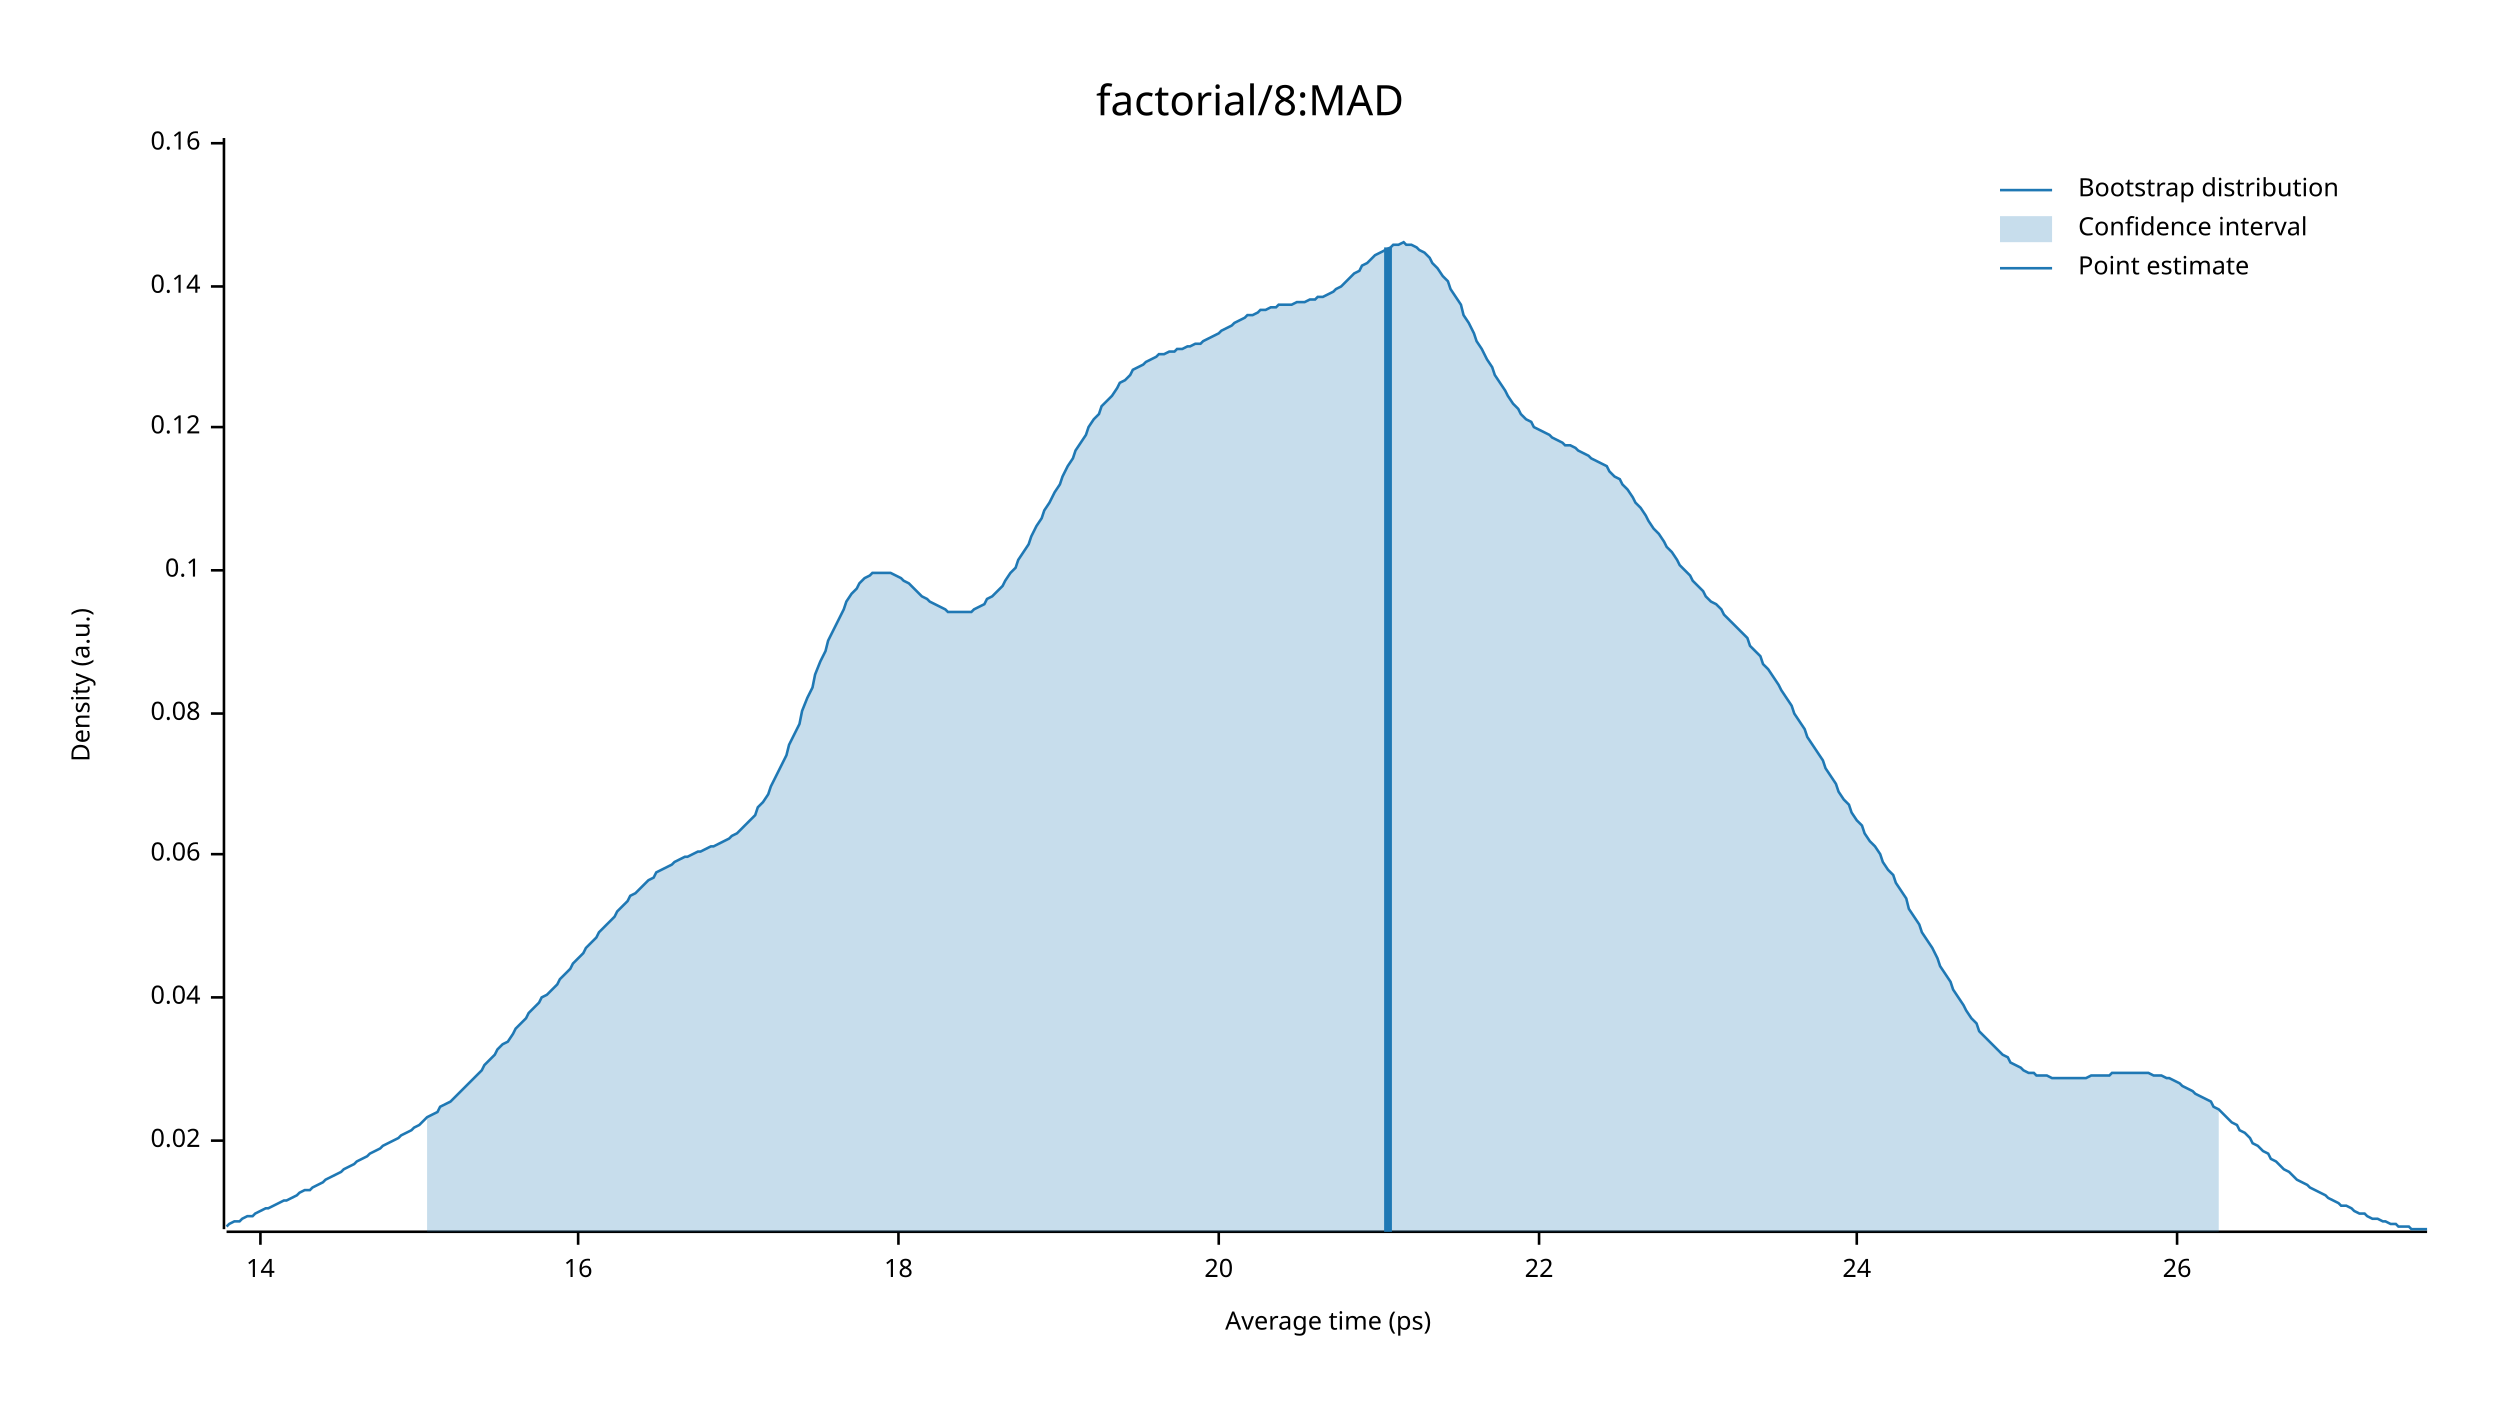
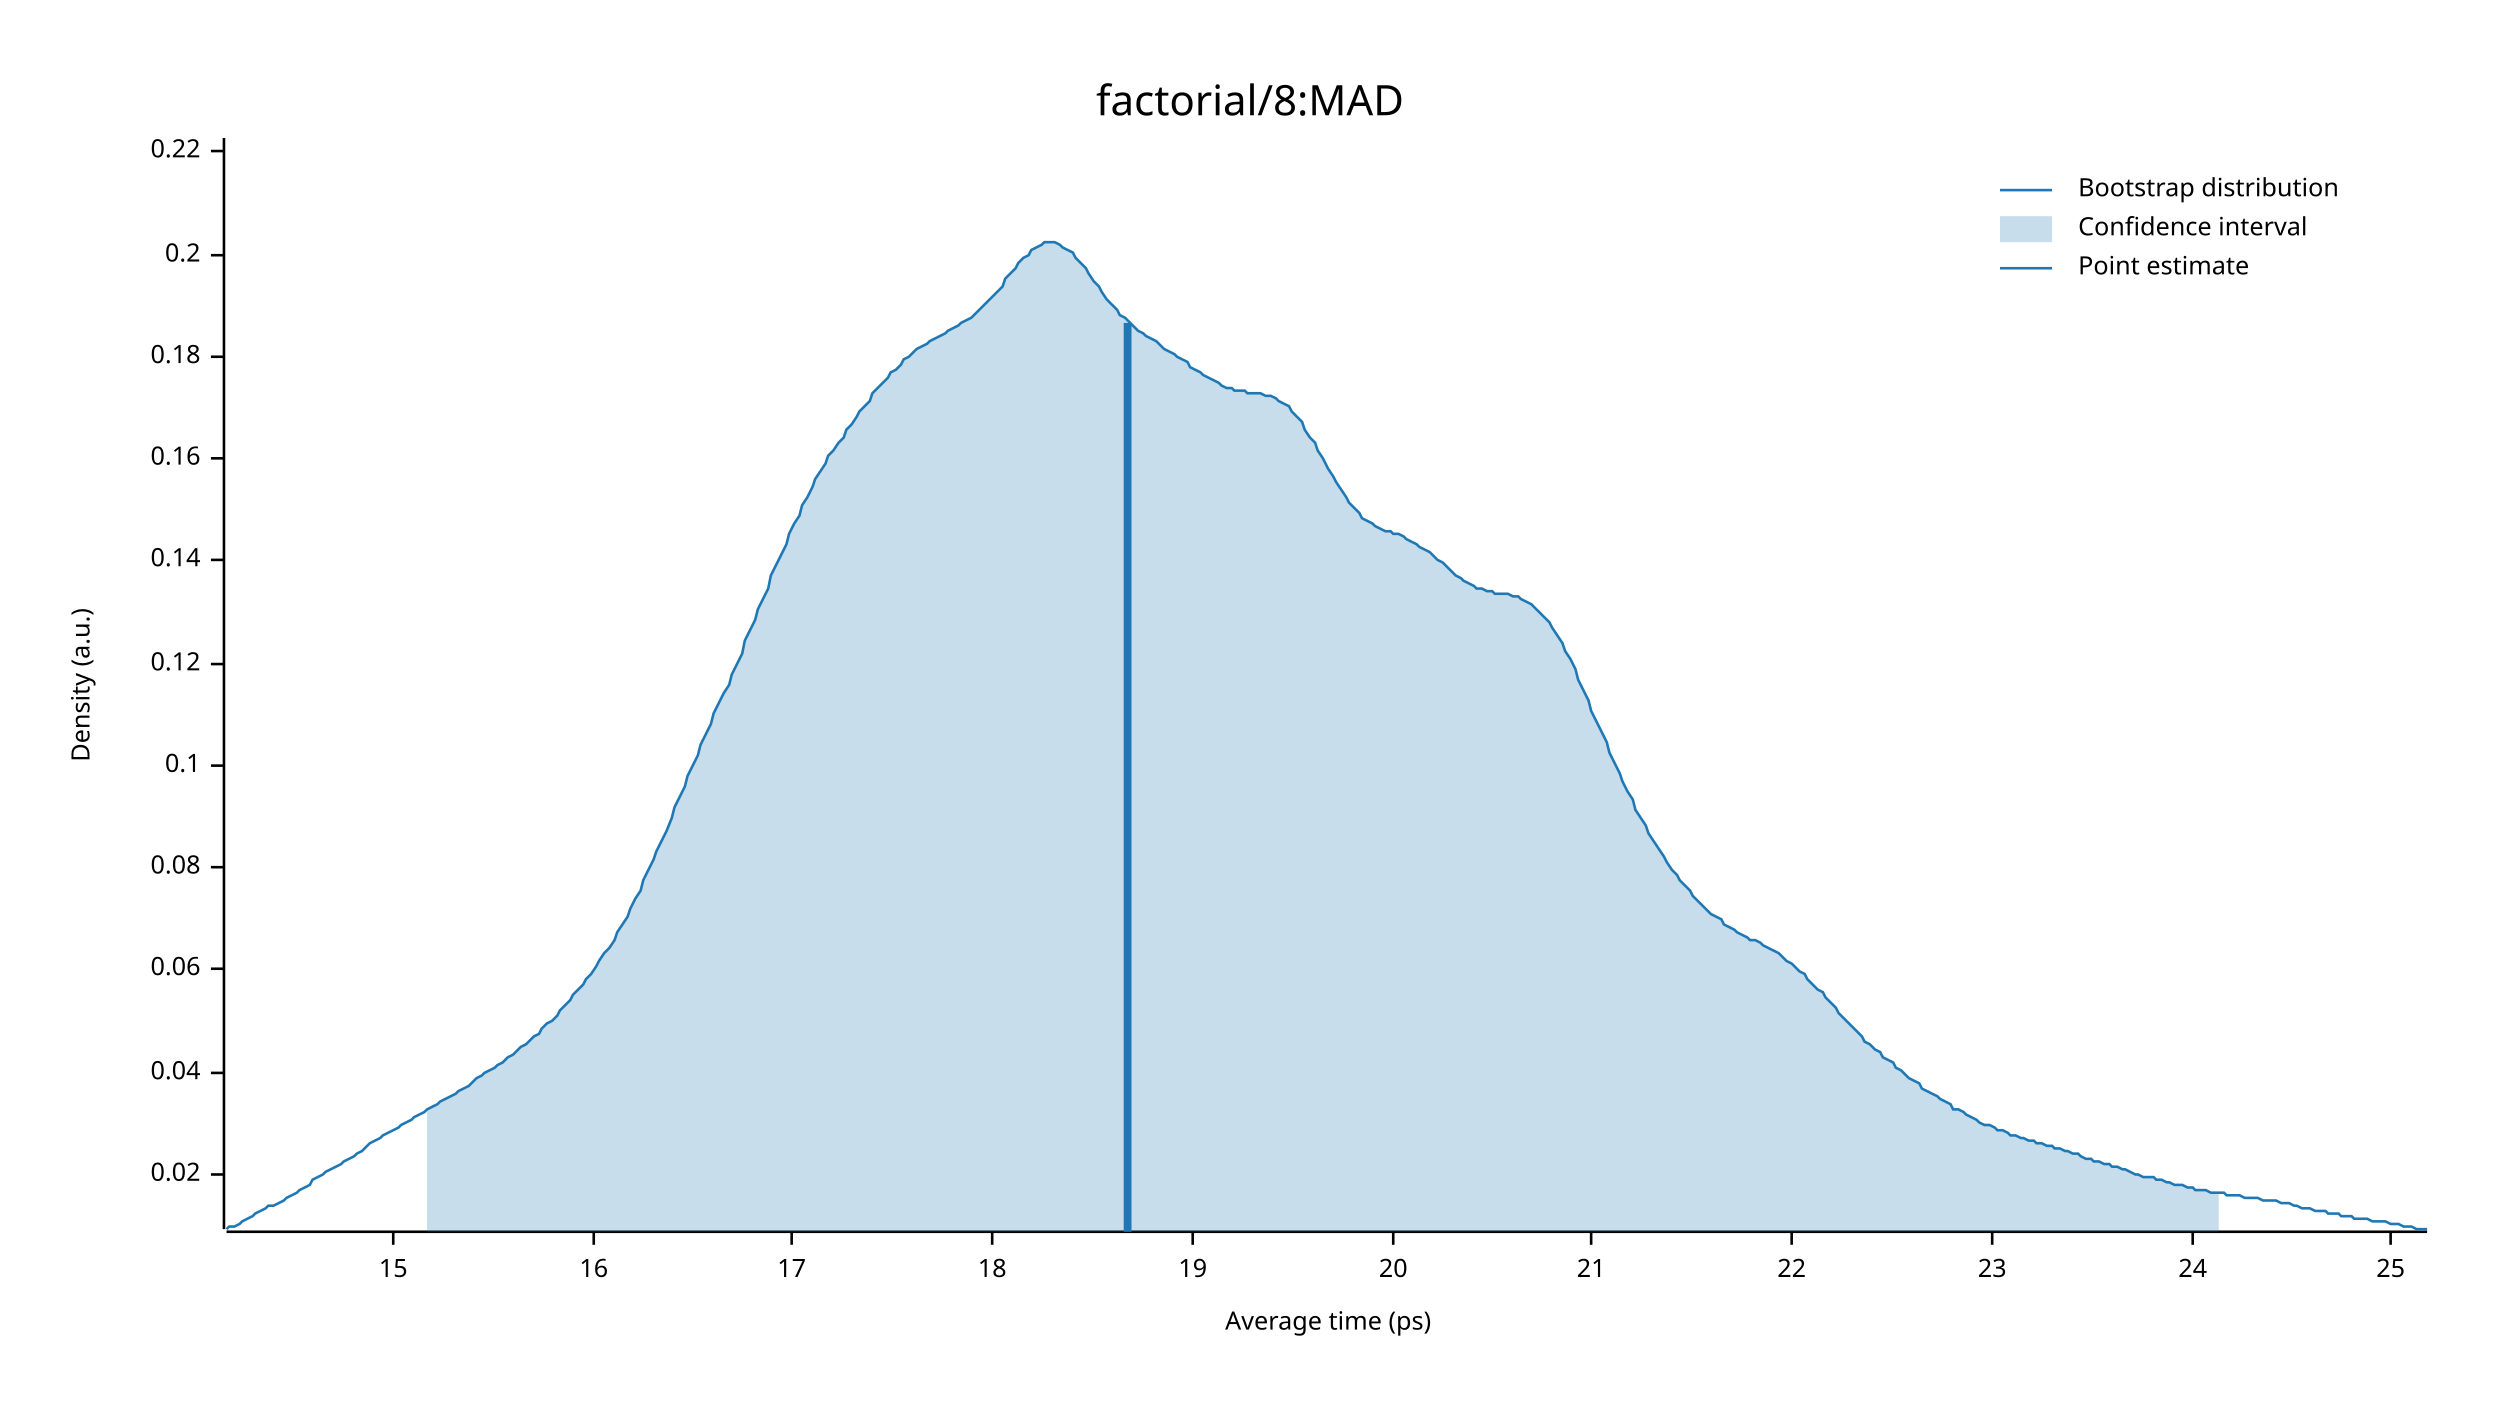
<svg xmlns="http://www.w3.org/2000/svg" width="960" height="540" viewBox="0 0 960 540">
  <text x="480" y="32" dy="0.76em" text-anchor="middle" font-family="sans-serif" font-size="16.129" opacity="1" fill="#000000">
factorial/8:MAD
</text>
  <text x="27" y="263" dy="0.76em" text-anchor="middle" font-family="sans-serif" font-size="9.677" opacity="1" fill="#000000" transform="rotate(270, 27, 263)">
Density (a.u.)
</text>
  <text x="510" y="513" dy="-0.5ex" text-anchor="middle" font-family="sans-serif" font-size="9.677" opacity="1" fill="#000000">
Average time (ps)
</text>
  <polyline fill="none" opacity="1" stroke="#000000" stroke-width="1" points="86,53 86,472 " />
-   <text x="77" y="438" dy="0.5ex" text-anchor="end" font-family="sans-serif" font-size="9.677" opacity="1" fill="#000000">
+   <text x="77" y="451" dy="0.5ex" text-anchor="end" font-family="sans-serif" font-size="9.677" opacity="1" fill="#000000">
0.02
</text>
-   <polyline fill="none" opacity="1" stroke="#000000" stroke-width="1" points="81,438 86,438 " />
-   <text x="77" y="383" dy="0.5ex" text-anchor="end" font-family="sans-serif" font-size="9.677" opacity="1" fill="#000000">
+   <polyline fill="none" opacity="1" stroke="#000000" stroke-width="1" points="81,451 86,451 " />
+   <text x="77" y="412" dy="0.5ex" text-anchor="end" font-family="sans-serif" font-size="9.677" opacity="1" fill="#000000">
0.04
</text>
-   <polyline fill="none" opacity="1" stroke="#000000" stroke-width="1" points="81,383 86,383 " />
-   <text x="77" y="328" dy="0.5ex" text-anchor="end" font-family="sans-serif" font-size="9.677" opacity="1" fill="#000000">
+   <polyline fill="none" opacity="1" stroke="#000000" stroke-width="1" points="81,412 86,412 " />
+   <text x="77" y="372" dy="0.5ex" text-anchor="end" font-family="sans-serif" font-size="9.677" opacity="1" fill="#000000">
0.06
</text>
-   <polyline fill="none" opacity="1" stroke="#000000" stroke-width="1" points="81,328 86,328 " />
-   <text x="77" y="274" dy="0.5ex" text-anchor="end" font-family="sans-serif" font-size="9.677" opacity="1" fill="#000000">
+   <polyline fill="none" opacity="1" stroke="#000000" stroke-width="1" points="81,372 86,372 " />
+   <text x="77" y="333" dy="0.5ex" text-anchor="end" font-family="sans-serif" font-size="9.677" opacity="1" fill="#000000">
0.08
</text>
-   <polyline fill="none" opacity="1" stroke="#000000" stroke-width="1" points="81,274 86,274 " />
-   <text x="77" y="219" dy="0.5ex" text-anchor="end" font-family="sans-serif" font-size="9.677" opacity="1" fill="#000000">
+   <polyline fill="none" opacity="1" stroke="#000000" stroke-width="1" points="81,333 86,333 " />
+   <text x="77" y="294" dy="0.5ex" text-anchor="end" font-family="sans-serif" font-size="9.677" opacity="1" fill="#000000">
0.1
</text>
-   <polyline fill="none" opacity="1" stroke="#000000" stroke-width="1" points="81,219 86,219 " />
-   <text x="77" y="164" dy="0.5ex" text-anchor="end" font-family="sans-serif" font-size="9.677" opacity="1" fill="#000000">
+   <polyline fill="none" opacity="1" stroke="#000000" stroke-width="1" points="81,294 86,294 " />
+   <text x="77" y="255" dy="0.5ex" text-anchor="end" font-family="sans-serif" font-size="9.677" opacity="1" fill="#000000">
0.12
</text>
-   <polyline fill="none" opacity="1" stroke="#000000" stroke-width="1" points="81,164 86,164 " />
-   <text x="77" y="110" dy="0.5ex" text-anchor="end" font-family="sans-serif" font-size="9.677" opacity="1" fill="#000000">
+   <polyline fill="none" opacity="1" stroke="#000000" stroke-width="1" points="81,255 86,255 " />
+   <text x="77" y="215" dy="0.5ex" text-anchor="end" font-family="sans-serif" font-size="9.677" opacity="1" fill="#000000">
0.14
</text>
-   <polyline fill="none" opacity="1" stroke="#000000" stroke-width="1" points="81,110 86,110 " />
-   <text x="77" y="55" dy="0.5ex" text-anchor="end" font-family="sans-serif" font-size="9.677" opacity="1" fill="#000000">
+   <polyline fill="none" opacity="1" stroke="#000000" stroke-width="1" points="81,215 86,215 " />
+   <text x="77" y="176" dy="0.5ex" text-anchor="end" font-family="sans-serif" font-size="9.677" opacity="1" fill="#000000">
0.16
</text>
-   <polyline fill="none" opacity="1" stroke="#000000" stroke-width="1" points="81,55 86,55 " />
+   <polyline fill="none" opacity="1" stroke="#000000" stroke-width="1" points="81,176 86,176 " />
+   <text x="77" y="137" dy="0.5ex" text-anchor="end" font-family="sans-serif" font-size="9.677" opacity="1" fill="#000000">
+ 0.18
+ </text>
+   <polyline fill="none" opacity="1" stroke="#000000" stroke-width="1" points="81,137 86,137 " />
+   <text x="77" y="98" dy="0.5ex" text-anchor="end" font-family="sans-serif" font-size="9.677" opacity="1" fill="#000000">
+ 0.2
+ </text>
+   <polyline fill="none" opacity="1" stroke="#000000" stroke-width="1" points="81,98 86,98 " />
+   <text x="77" y="58" dy="0.5ex" text-anchor="end" font-family="sans-serif" font-size="9.677" opacity="1" fill="#000000">
+ 0.22
+ </text>
+   <polyline fill="none" opacity="1" stroke="#000000" stroke-width="1" points="81,58 86,58 " />
  <polyline fill="none" opacity="1" stroke="#000000" stroke-width="1" points="87,473 932,473 " />
-   <text x="100" y="483" dy="0.76em" text-anchor="middle" font-family="sans-serif" font-size="9.677" opacity="1" fill="#000000">
- 14
+   <text x="151" y="483" dy="0.76em" text-anchor="middle" font-family="sans-serif" font-size="9.677" opacity="1" fill="#000000">
+ 15
</text>
-   <polyline fill="none" opacity="1" stroke="#000000" stroke-width="1" points="100,473 100,478 " />
-   <text x="222" y="483" dy="0.76em" text-anchor="middle" font-family="sans-serif" font-size="9.677" opacity="1" fill="#000000">
+   <polyline fill="none" opacity="1" stroke="#000000" stroke-width="1" points="151,473 151,478 " />
+   <text x="228" y="483" dy="0.76em" text-anchor="middle" font-family="sans-serif" font-size="9.677" opacity="1" fill="#000000">
16
</text>
-   <polyline fill="none" opacity="1" stroke="#000000" stroke-width="1" points="222,473 222,478 " />
-   <text x="345" y="483" dy="0.76em" text-anchor="middle" font-family="sans-serif" font-size="9.677" opacity="1" fill="#000000">
+   <polyline fill="none" opacity="1" stroke="#000000" stroke-width="1" points="228,473 228,478 " />
+   <text x="304" y="483" dy="0.76em" text-anchor="middle" font-family="sans-serif" font-size="9.677" opacity="1" fill="#000000">
+ 17
+ </text>
+   <polyline fill="none" opacity="1" stroke="#000000" stroke-width="1" points="304,473 304,478 " />
+   <text x="381" y="483" dy="0.76em" text-anchor="middle" font-family="sans-serif" font-size="9.677" opacity="1" fill="#000000">
18
</text>
-   <polyline fill="none" opacity="1" stroke="#000000" stroke-width="1" points="345,473 345,478 " />
-   <text x="468" y="483" dy="0.76em" text-anchor="middle" font-family="sans-serif" font-size="9.677" opacity="1" fill="#000000">
+   <polyline fill="none" opacity="1" stroke="#000000" stroke-width="1" points="381,473 381,478 " />
+   <text x="458" y="483" dy="0.76em" text-anchor="middle" font-family="sans-serif" font-size="9.677" opacity="1" fill="#000000">
+ 19
+ </text>
+   <polyline fill="none" opacity="1" stroke="#000000" stroke-width="1" points="458,473 458,478 " />
+   <text x="535" y="483" dy="0.76em" text-anchor="middle" font-family="sans-serif" font-size="9.677" opacity="1" fill="#000000">
20
</text>
-   <polyline fill="none" opacity="1" stroke="#000000" stroke-width="1" points="468,473 468,478 " />
-   <text x="591" y="483" dy="0.76em" text-anchor="middle" font-family="sans-serif" font-size="9.677" opacity="1" fill="#000000">
+   <polyline fill="none" opacity="1" stroke="#000000" stroke-width="1" points="535,473 535,478 " />
+   <text x="611" y="483" dy="0.76em" text-anchor="middle" font-family="sans-serif" font-size="9.677" opacity="1" fill="#000000">
+ 21
+ </text>
+   <polyline fill="none" opacity="1" stroke="#000000" stroke-width="1" points="611,473 611,478 " />
+   <text x="688" y="483" dy="0.76em" text-anchor="middle" font-family="sans-serif" font-size="9.677" opacity="1" fill="#000000">
22
</text>
-   <polyline fill="none" opacity="1" stroke="#000000" stroke-width="1" points="591,473 591,478 " />
-   <text x="713" y="483" dy="0.76em" text-anchor="middle" font-family="sans-serif" font-size="9.677" opacity="1" fill="#000000">
+   <polyline fill="none" opacity="1" stroke="#000000" stroke-width="1" points="688,473 688,478 " />
+   <text x="765" y="483" dy="0.76em" text-anchor="middle" font-family="sans-serif" font-size="9.677" opacity="1" fill="#000000">
+ 23
+ </text>
+   <polyline fill="none" opacity="1" stroke="#000000" stroke-width="1" points="765,473 765,478 " />
+   <text x="842" y="483" dy="0.76em" text-anchor="middle" font-family="sans-serif" font-size="9.677" opacity="1" fill="#000000">
24
</text>
-   <polyline fill="none" opacity="1" stroke="#000000" stroke-width="1" points="713,473 713,478 " />
-   <text x="836" y="483" dy="0.76em" text-anchor="middle" font-family="sans-serif" font-size="9.677" opacity="1" fill="#000000">
- 26
+   <polyline fill="none" opacity="1" stroke="#000000" stroke-width="1" points="842,473 842,478 " />
+   <text x="918" y="483" dy="0.76em" text-anchor="middle" font-family="sans-serif" font-size="9.677" opacity="1" fill="#000000">
+ 25
</text>
-   <polyline fill="none" opacity="1" stroke="#000000" stroke-width="1" points="836,473 836,478 " />
-   <polyline fill="none" opacity="1" stroke="#1F78B4" stroke-width="1" points="87,471 88,470 90,469 92,469 93,468 95,467 97,467 98,466 100,465 102,464 103,464 105,463 107,462 109,461 110,461 112,460 114,459 115,458 117,457 119,457 120,456 122,455 124,454 125,453 127,452 129,451 131,450 132,449 134,448 136,447 137,446 139,445 141,444 142,443 144,442 146,441 147,440 149,439 151,438 153,437 154,436 156,435 158,434 159,433 161,432 163,430 164,429 166,428 168,427 169,425 171,424 173,423 175,421 176,420 178,418 180,416 181,415 183,413 185,411 186,409 188,407 190,405 191,403 193,401 195,400 197,397 198,395 200,393 202,391 203,389 205,387 207,385 208,383 210,382 212,380 214,378 215,376 217,374 219,372 220,370 222,368 224,366 225,364 227,362 229,360 230,358 232,356 234,354 236,352 237,350 239,348 241,346 242,344 244,343 246,341 247,340 249,338 251,337 252,335 254,334 256,333 258,332 259,331 261,330 263,329 264,329 266,328 268,327 269,327 271,326 273,325 274,325 276,324 278,323 280,322 281,321 283,320 285,318 286,317 288,315 290,313 291,310 293,308 295,305 296,302 298,298 300,294 302,290 303,286 305,282 307,278 308,273 310,268 312,264 313,259 315,254 317,250 318,246 320,242 322,238 324,234 325,231 327,228 329,226 330,224 332,222 334,221 335,220 337,220 339,220 341,220 342,220 344,221 346,222 347,223 349,224 351,226 352,227 354,229 356,230 357,231 359,232 361,233 363,234 364,235 366,235 368,235 369,235 371,235 373,235 374,234 376,233 378,232 379,230 381,229 383,227 385,225 386,223 388,220 390,218 391,215 393,212 395,209 396,206 398,202 400,199 401,196 403,193 405,189 407,186 408,183 410,179 412,176 413,173 415,170 417,167 418,164 420,161 422,159 423,156 425,154 427,152 429,149 430,147 432,146 434,144 435,142 437,141 439,140 440,139 442,138 444,137 445,136 447,136 449,135 451,135 452,134 454,134 456,133 457,133 459,132 461,132 462,131 464,130 466,129 468,128 469,127 471,126 473,125 474,124 476,123 478,122 479,121 481,121 483,120 484,119 486,119 488,118 490,118 491,117 493,117 495,117 496,117 498,116 500,116 501,116 503,115 505,115 506,114 508,114 510,113 512,112 513,111 515,110 517,108 518,107 520,105 522,104 523,102 525,101 527,99 528,98 530,97 532,96 534,95 535,94 537,94 539,93 540,94 542,94 544,95 545,96 547,97 549,99 550,101 552,103 554,106 556,108 557,111 559,114 561,117 562,121 564,124 566,128 567,131 569,134 571,138 573,141 574,144 576,147 578,150 579,152 581,155 583,157 584,159 586,161 588,162 589,164 591,165 593,166 595,167 596,168 598,169 600,170 601,171 603,171 605,172 606,173 608,174 610,175 611,176 613,177 615,178 617,179 618,181 620,183 622,184 623,186 625,188 627,191 628,193 630,195 632,198 633,200 635,203 637,205 639,208 640,210 642,212 644,215 645,217 647,219 649,221 650,223 652,225 654,227 655,229 657,231 659,232 661,234 662,236 664,238 666,240 667,241 669,243 671,245 672,248 674,250 676,252 677,255 679,257 681,260 683,263 684,265 686,268 688,271 689,274 691,277 693,280 694,283 696,286 698,289 700,292 701,295 703,298 705,301 706,304 708,307 710,309 711,312 713,315 715,317 716,320 718,323 720,325 722,328 723,331 725,334 727,336 728,339 730,342 732,345 733,349 735,352 737,355 738,358 740,361 742,364 744,368 745,371 747,374 749,377 750,380 752,383 754,386 755,388 757,391 759,393 760,396 762,398 764,400 766,402 767,403 769,405 771,406 772,408 774,409 776,410 777,411 779,412 781,412 782,413 784,413 786,413 788,414 789,414 791,414 793,414 794,414 796,414 798,414 799,414 801,414 803,413 804,413 806,413 808,413 810,413 811,412 813,412 815,412 816,412 818,412 820,412 821,412 823,412 825,412 827,413 828,413 830,413 832,414 833,414 835,415 837,416 838,417 840,418 842,419 843,420 845,421 847,422 849,423 850,425 852,426 854,428 855,429 857,431 859,432 860,434 862,435 864,437 865,439 867,440 869,442 871,443 872,445 874,446 876,448 877,449 879,450 881,452 882,453 884,454 886,455 887,456 889,457 891,458 893,459 894,460 896,461 898,462 899,463 901,463 903,464 904,465 906,466 908,466 909,467 911,468 913,468 915,469 916,469 918,470 920,470 921,471 923,471 925,471 926,472 928,472 930,472 932,472 " />
-   <polygon opacity="0.25" fill="#1F78B4" points="164,429 166,428 168,427 169,425 171,424 173,423 175,421 176,420 178,418 180,416 181,415 183,413 185,411 186,409 188,407 190,405 191,403 193,401 195,400 197,397 198,395 200,393 202,391 203,389 205,387 207,385 208,383 210,382 212,380 214,378 215,376 217,374 219,372 220,370 222,368 224,366 225,364 227,362 229,360 230,358 232,356 234,354 236,352 237,350 239,348 241,346 242,344 244,343 246,341 247,340 249,338 251,337 252,335 254,334 256,333 258,332 259,331 261,330 263,329 264,329 266,328 268,327 269,327 271,326 273,325 274,325 276,324 278,323 280,322 281,321 283,320 285,318 286,317 288,315 290,313 291,310 293,308 295,305 296,302 298,298 300,294 302,290 303,286 305,282 307,278 308,273 310,268 312,264 313,259 315,254 317,250 318,246 320,242 322,238 324,234 325,231 327,228 329,226 330,224 332,222 334,221 335,220 337,220 339,220 341,220 342,220 344,221 346,222 347,223 349,224 351,226 352,227 354,229 356,230 357,231 359,232 361,233 363,234 364,235 366,235 368,235 369,235 371,235 373,235 374,234 376,233 378,232 379,230 381,229 383,227 385,225 386,223 388,220 390,218 391,215 393,212 395,209 396,206 398,202 400,199 401,196 403,193 405,189 407,186 408,183 410,179 412,176 413,173 415,170 417,167 418,164 420,161 422,159 423,156 425,154 427,152 429,149 430,147 432,146 434,144 435,142 437,141 439,140 440,139 442,138 444,137 445,136 447,136 449,135 451,135 452,134 454,134 456,133 457,133 459,132 461,132 462,131 464,130 466,129 468,128 469,127 471,126 473,125 474,124 476,123 478,122 479,121 481,121 483,120 484,119 486,119 488,118 490,118 491,117 493,117 495,117 496,117 498,116 500,116 501,116 503,115 505,115 506,114 508,114 510,113 512,112 513,111 515,110 517,108 518,107 520,105 522,104 523,102 525,101 527,99 528,98 530,97 532,96 534,95 535,94 537,94 539,93 540,94 542,94 544,95 545,96 547,97 549,99 550,101 552,103 554,106 556,108 557,111 559,114 561,117 562,121 564,124 566,128 567,131 569,134 571,138 573,141 574,144 576,147 578,150 579,152 581,155 583,157 584,159 586,161 588,162 589,164 591,165 593,166 595,167 596,168 598,169 600,170 601,171 603,171 605,172 606,173 608,174 610,175 611,176 613,177 615,178 617,179 618,181 620,183 622,184 623,186 625,188 627,191 628,193 630,195 632,198 633,200 635,203 637,205 639,208 640,210 642,212 644,215 645,217 647,219 649,221 650,223 652,225 654,227 655,229 657,231 659,232 661,234 662,236 664,238 666,240 667,241 669,243 671,245 672,248 674,250 676,252 677,255 679,257 681,260 683,263 684,265 686,268 688,271 689,274 691,277 693,280 694,283 696,286 698,289 700,292 701,295 703,298 705,301 706,304 708,307 710,309 711,312 713,315 715,317 716,320 718,323 720,325 722,328 723,331 725,334 727,336 728,339 730,342 732,345 733,349 735,352 737,355 738,358 740,361 742,364 744,368 745,371 747,374 749,377 750,380 752,383 754,386 755,388 757,391 759,393 760,396 762,398 764,400 766,402 767,403 769,405 771,406 772,408 774,409 776,410 777,411 779,412 781,412 782,413 784,413 786,413 788,414 789,414 791,414 793,414 794,414 796,414 798,414 799,414 801,414 803,413 804,413 806,413 808,413 810,413 811,412 813,412 815,412 816,412 818,412 820,412 821,412 823,412 825,412 827,413 828,413 830,413 832,414 833,414 835,415 837,416 838,417 840,418 842,419 843,420 845,421 847,422 849,423 850,425 852,426 852,473 164,473 " />
-   <polyline fill="none" opacity="1" stroke="#1F78B4" stroke-width="3" points="533,473 533,95 " />
+   <polyline fill="none" opacity="1" stroke="#000000" stroke-width="1" points="918,473 918,478 " />
+   <polyline fill="none" opacity="1" stroke="#1F78B4" stroke-width="1" points="87,472 88,471 90,471 92,470 93,469 95,468 97,467 98,466 100,465 102,464 103,463 105,463 107,462 109,461 110,460 112,459 114,458 115,457 117,456 119,455 120,453 122,452 124,451 125,450 127,449 129,448 131,447 132,446 134,445 136,444 137,443 139,442 141,440 142,439 144,438 146,437 147,436 149,435 151,434 153,433 154,432 156,431 158,430 159,429 161,428 163,427 164,426 166,425 168,424 169,423 171,422 173,421 175,420 176,419 178,418 180,417 181,416 183,414 185,413 186,412 188,411 190,410 191,409 193,408 195,406 197,405 198,404 200,402 202,401 203,400 205,398 207,397 208,395 210,393 212,392 214,390 215,388 217,386 219,384 220,382 222,380 224,378 225,376 227,374 229,371 230,369 232,366 234,364 236,361 237,358 239,355 241,352 242,349 244,345 246,342 247,338 249,334 251,330 252,327 254,323 256,319 258,314 259,310 261,306 263,302 264,298 266,294 268,290 269,286 271,282 273,278 274,274 276,270 278,266 280,263 281,259 283,255 285,251 286,246 288,242 290,238 291,234 293,230 295,226 296,221 298,217 300,213 302,209 303,205 305,201 307,198 308,194 310,191 312,187 313,184 315,181 317,178 318,175 320,173 322,170 324,168 325,165 327,163 329,160 330,158 332,156 334,154 335,151 337,149 339,147 341,145 342,143 344,142 346,140 347,138 349,137 351,135 352,134 354,133 356,132 357,131 359,130 361,129 363,128 364,127 366,126 368,125 369,124 371,123 373,122 374,121 376,119 378,117 379,116 381,114 383,112 385,110 386,107 388,105 390,103 391,101 393,99 395,98 396,96 398,95 400,94 401,93 403,93 405,93 407,94 408,95 410,96 412,97 413,99 415,101 417,103 418,105 420,108 422,110 423,112 425,115 427,117 429,119 430,121 432,122 434,124 435,125 437,127 439,128 440,129 442,130 444,131 445,132 447,134 449,135 451,136 452,137 454,138 456,139 457,141 459,142 461,143 462,144 464,145 466,146 468,147 469,148 471,149 473,149 474,150 476,150 478,150 479,151 481,151 483,151 484,151 486,152 488,152 490,153 491,154 493,155 495,156 496,158 498,160 500,162 501,165 503,168 505,170 506,173 508,176 510,180 512,183 513,185 515,188 517,191 518,193 520,195 522,197 523,199 525,200 527,201 528,202 530,203 532,204 534,204 535,205 537,205 539,206 540,207 542,208 544,209 545,210 547,211 549,212 550,213 552,215 554,216 556,218 557,219 559,221 561,222 562,223 564,224 566,225 567,226 569,226 571,227 573,227 574,228 576,228 578,228 579,228 581,229 583,229 584,230 586,231 588,232 589,233 591,235 593,237 595,239 596,241 598,244 600,247 601,250 603,253 605,257 606,261 608,265 610,269 611,273 613,277 615,281 617,285 618,289 620,293 622,297 623,300 625,304 627,307 628,311 630,314 632,317 633,320 635,323 637,326 639,329 640,331 642,334 644,336 645,338 647,340 649,342 650,344 652,346 654,348 655,349 657,351 659,352 661,353 662,355 664,356 666,357 667,358 669,359 671,360 672,361 674,361 676,362 677,363 679,364 681,365 683,366 684,367 686,369 688,370 689,371 691,373 693,374 694,376 696,378 698,380 700,381 701,383 703,385 705,387 706,389 708,391 710,393 711,394 713,396 715,398 716,400 718,401 720,403 722,404 723,406 725,407 727,408 728,410 730,411 732,413 733,414 735,415 737,416 738,418 740,419 742,420 744,421 745,422 747,423 749,424 750,426 752,426 754,427 755,428 757,429 759,430 760,431 762,432 764,432 766,433 767,434 769,434 771,435 772,436 774,436 776,437 777,437 779,438 781,438 782,439 784,439 786,440 788,440 789,441 791,441 793,442 794,442 796,443 798,443 799,444 801,445 803,445 804,446 806,446 808,447 810,447 811,448 813,448 815,449 816,449 818,450 820,451 821,451 823,452 825,452 827,452 828,453 830,453 832,454 833,454 835,455 837,455 838,455 840,456 842,456 843,457 845,457 847,457 849,458 850,458 852,458 854,458 855,459 857,459 859,459 860,459 862,460 864,460 865,460 867,460 869,461 871,461 872,461 874,461 876,462 877,462 879,462 881,463 882,463 884,464 886,464 887,464 889,465 891,465 893,465 894,466 896,466 898,466 899,467 901,467 903,467 904,468 906,468 908,468 909,468 911,469 913,469 915,469 916,469 918,470 920,470 921,470 923,471 925,471 926,471 928,472 930,472 932,472 " />
+   <polygon opacity="0.25" fill="#1F78B4" points="164,426 166,425 168,424 169,423 171,422 173,421 175,420 176,419 178,418 180,417 181,416 183,414 185,413 186,412 188,411 190,410 191,409 193,408 195,406 197,405 198,404 200,402 202,401 203,400 205,398 207,397 208,395 210,393 212,392 214,390 215,388 217,386 219,384 220,382 222,380 224,378 225,376 227,374 229,371 230,369 232,366 234,364 236,361 237,358 239,355 241,352 242,349 244,345 246,342 247,338 249,334 251,330 252,327 254,323 256,319 258,314 259,310 261,306 263,302 264,298 266,294 268,290 269,286 271,282 273,278 274,274 276,270 278,266 280,263 281,259 283,255 285,251 286,246 288,242 290,238 291,234 293,230 295,226 296,221 298,217 300,213 302,209 303,205 305,201 307,198 308,194 310,191 312,187 313,184 315,181 317,178 318,175 320,173 322,170 324,168 325,165 327,163 329,160 330,158 332,156 334,154 335,151 337,149 339,147 341,145 342,143 344,142 346,140 347,138 349,137 351,135 352,134 354,133 356,132 357,131 359,130 361,129 363,128 364,127 366,126 368,125 369,124 371,123 373,122 374,121 376,119 378,117 379,116 381,114 383,112 385,110 386,107 388,105 390,103 391,101 393,99 395,98 396,96 398,95 400,94 401,93 403,93 405,93 407,94 408,95 410,96 412,97 413,99 415,101 417,103 418,105 420,108 422,110 423,112 425,115 427,117 429,119 430,121 432,122 434,124 435,125 437,127 439,128 440,129 442,130 444,131 445,132 447,134 449,135 451,136 452,137 454,138 456,139 457,141 459,142 461,143 462,144 464,145 466,146 468,147 469,148 471,149 473,149 474,150 476,150 478,150 479,151 481,151 483,151 484,151 486,152 488,152 490,153 491,154 493,155 495,156 496,158 498,160 500,162 501,165 503,168 505,170 506,173 508,176 510,180 512,183 513,185 515,188 517,191 518,193 520,195 522,197 523,199 525,200 527,201 528,202 530,203 532,204 534,204 535,205 537,205 539,206 540,207 542,208 544,209 545,210 547,211 549,212 550,213 552,215 554,216 556,218 557,219 559,221 561,222 562,223 564,224 566,225 567,226 569,226 571,227 573,227 574,228 576,228 578,228 579,228 581,229 583,229 584,230 586,231 588,232 589,233 591,235 593,237 595,239 596,241 598,244 600,247 601,250 603,253 605,257 606,261 608,265 610,269 611,273 613,277 615,281 617,285 618,289 620,293 622,297 623,300 625,304 627,307 628,311 630,314 632,317 633,320 635,323 637,326 639,329 640,331 642,334 644,336 645,338 647,340 649,342 650,344 652,346 654,348 655,349 657,351 659,352 661,353 662,355 664,356 666,357 667,358 669,359 671,360 672,361 674,361 676,362 677,363 679,364 681,365 683,366 684,367 686,369 688,370 689,371 691,373 693,374 694,376 696,378 698,380 700,381 701,383 703,385 705,387 706,389 708,391 710,393 711,394 713,396 715,398 716,400 718,401 720,403 722,404 723,406 725,407 727,408 728,410 730,411 732,413 733,414 735,415 737,416 738,418 740,419 742,420 744,421 745,422 747,423 749,424 750,426 752,426 754,427 755,428 757,429 759,430 760,431 762,432 764,432 766,433 767,434 769,434 771,435 772,436 774,436 776,437 777,437 779,438 781,438 782,439 784,439 786,440 788,440 789,441 791,441 793,442 794,442 796,443 798,443 799,444 801,445 803,445 804,446 806,446 808,447 810,447 811,448 813,448 815,449 816,449 818,450 820,451 821,451 823,452 825,452 827,452 828,453 830,453 832,454 833,454 835,455 837,455 838,455 840,456 842,456 843,457 845,457 847,457 849,458 850,458 852,458 852,473 164,473 " />
+   <polyline fill="none" opacity="1" stroke="#1F78B4" stroke-width="3" points="433,473 433,124 " />
  <text x="798" y="68" dy="0.76em" text-anchor="start" font-family="sans-serif" font-size="9.677" opacity="1" fill="#000000">
Bootstrap distribution
</text>
  <text x="798" y="83" dy="0.76em" text-anchor="start" font-family="sans-serif" font-size="9.677" opacity="1" fill="#000000">
Confidence interval
</text>
  <text x="798" y="98" dy="0.76em" text-anchor="start" font-family="sans-serif" font-size="9.677" opacity="1" fill="#000000">
Point estimate
</text>
  <polyline fill="none" opacity="1" stroke="#1F78B4" stroke-width="1" points="768,73 788,73 " />
  <rect x="768" y="83" width="20" height="10" opacity="0.25" fill="#1F78B4" stroke="none" />
  <polyline fill="none" opacity="1" stroke="#1F78B4" stroke-width="1" points="768,103 788,103 " />
</svg>
